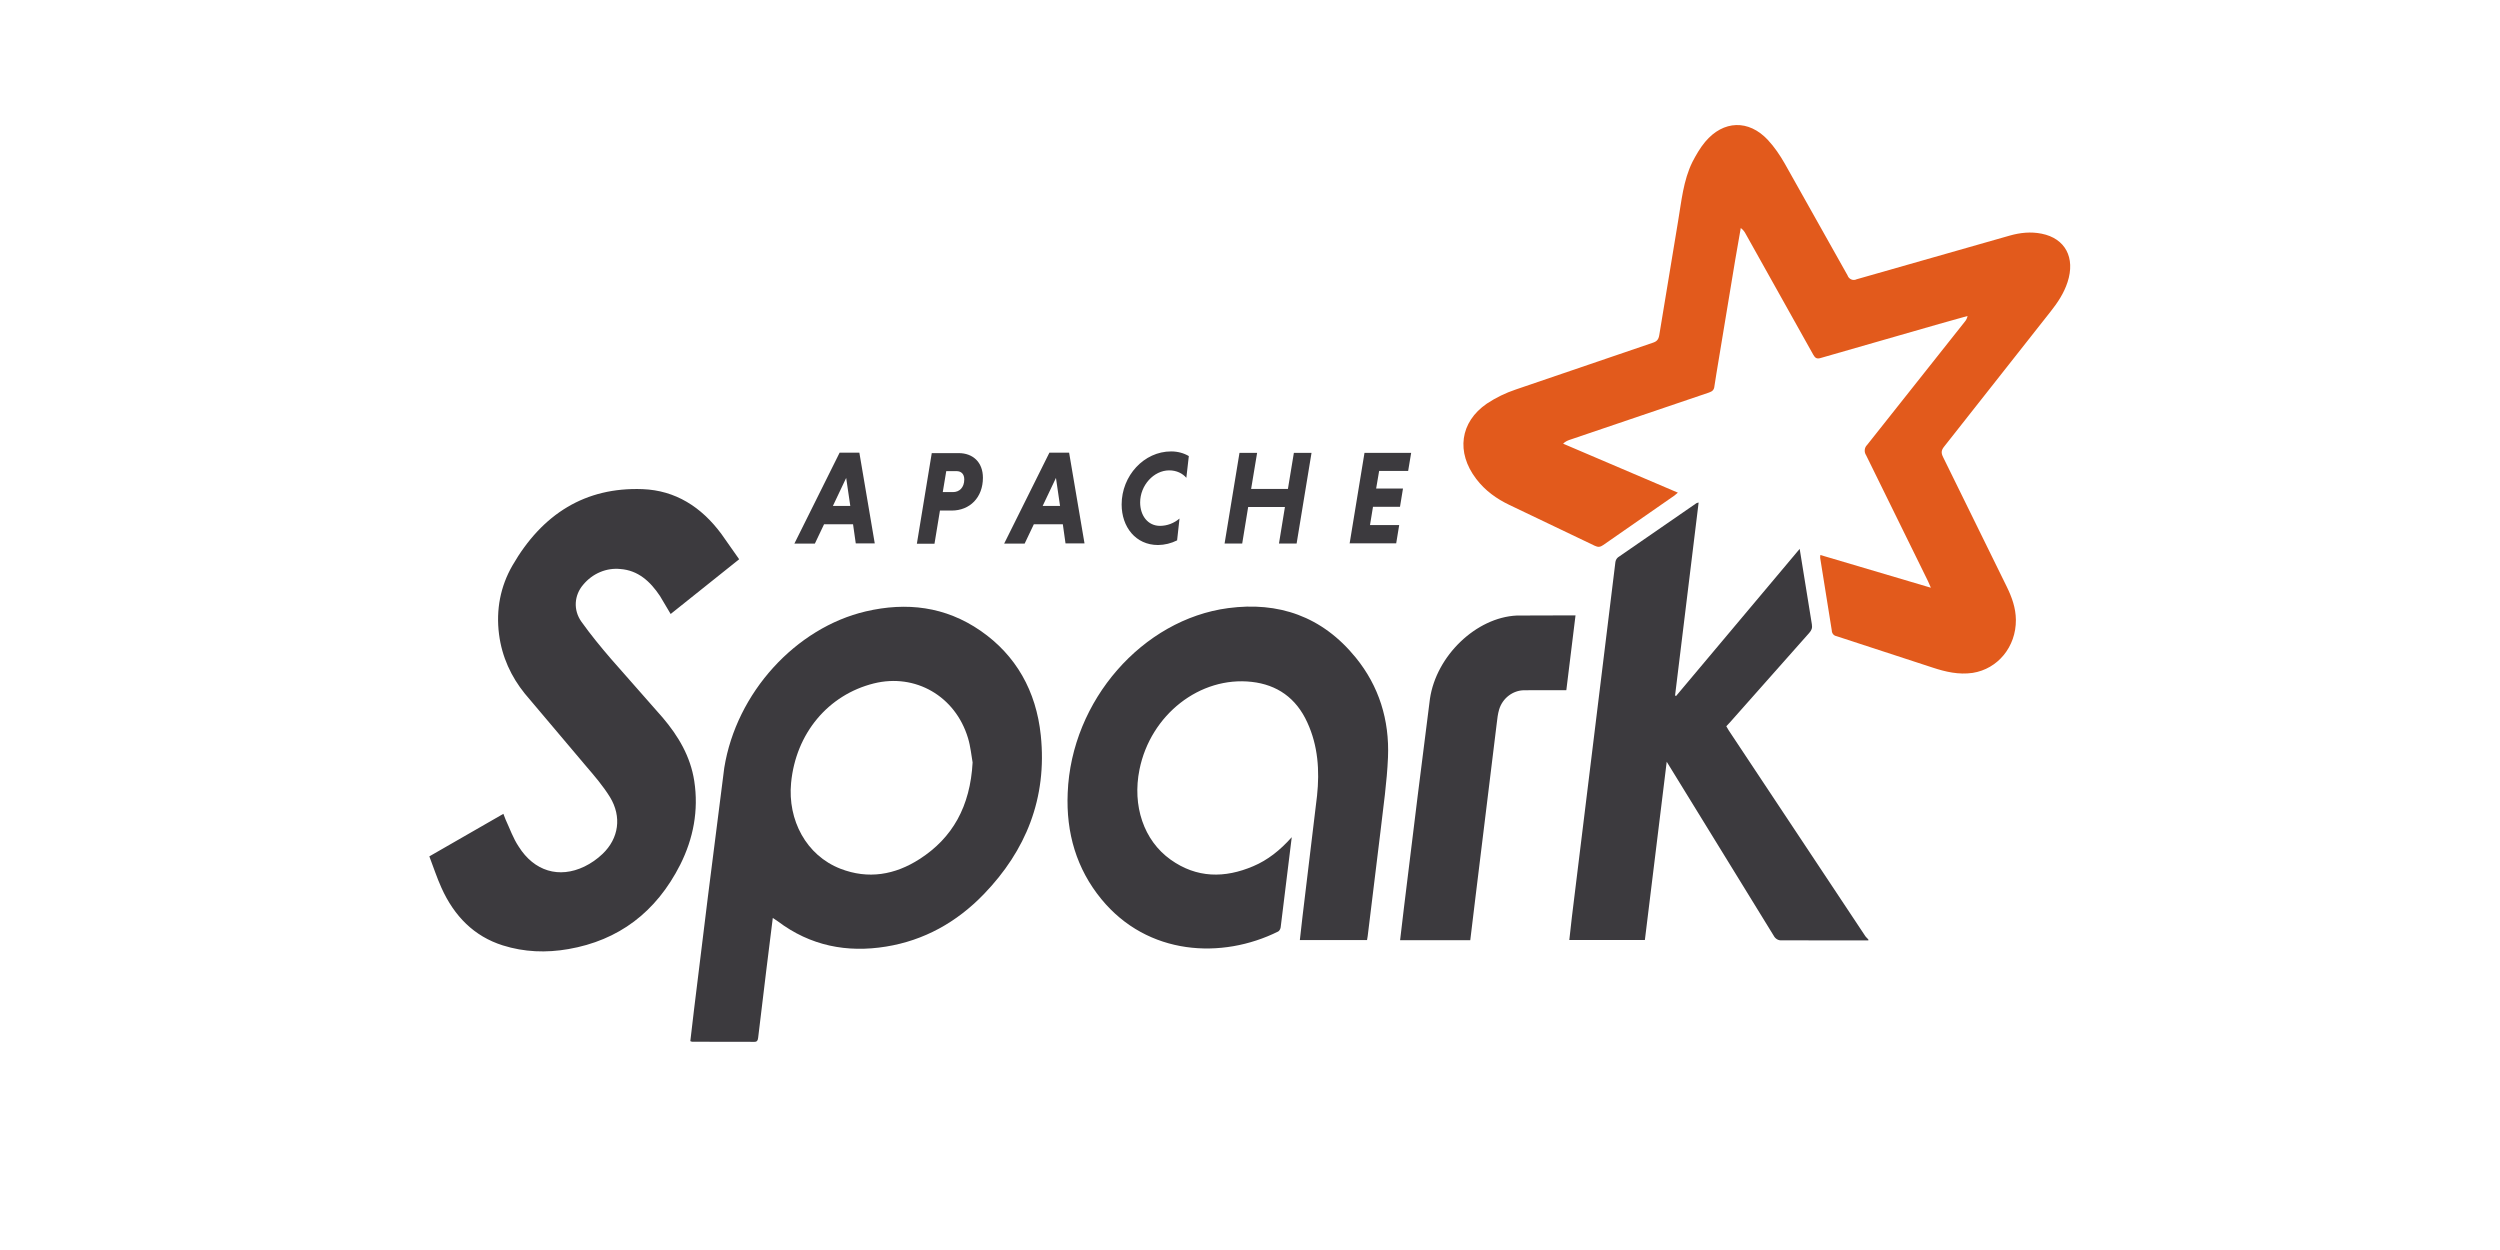
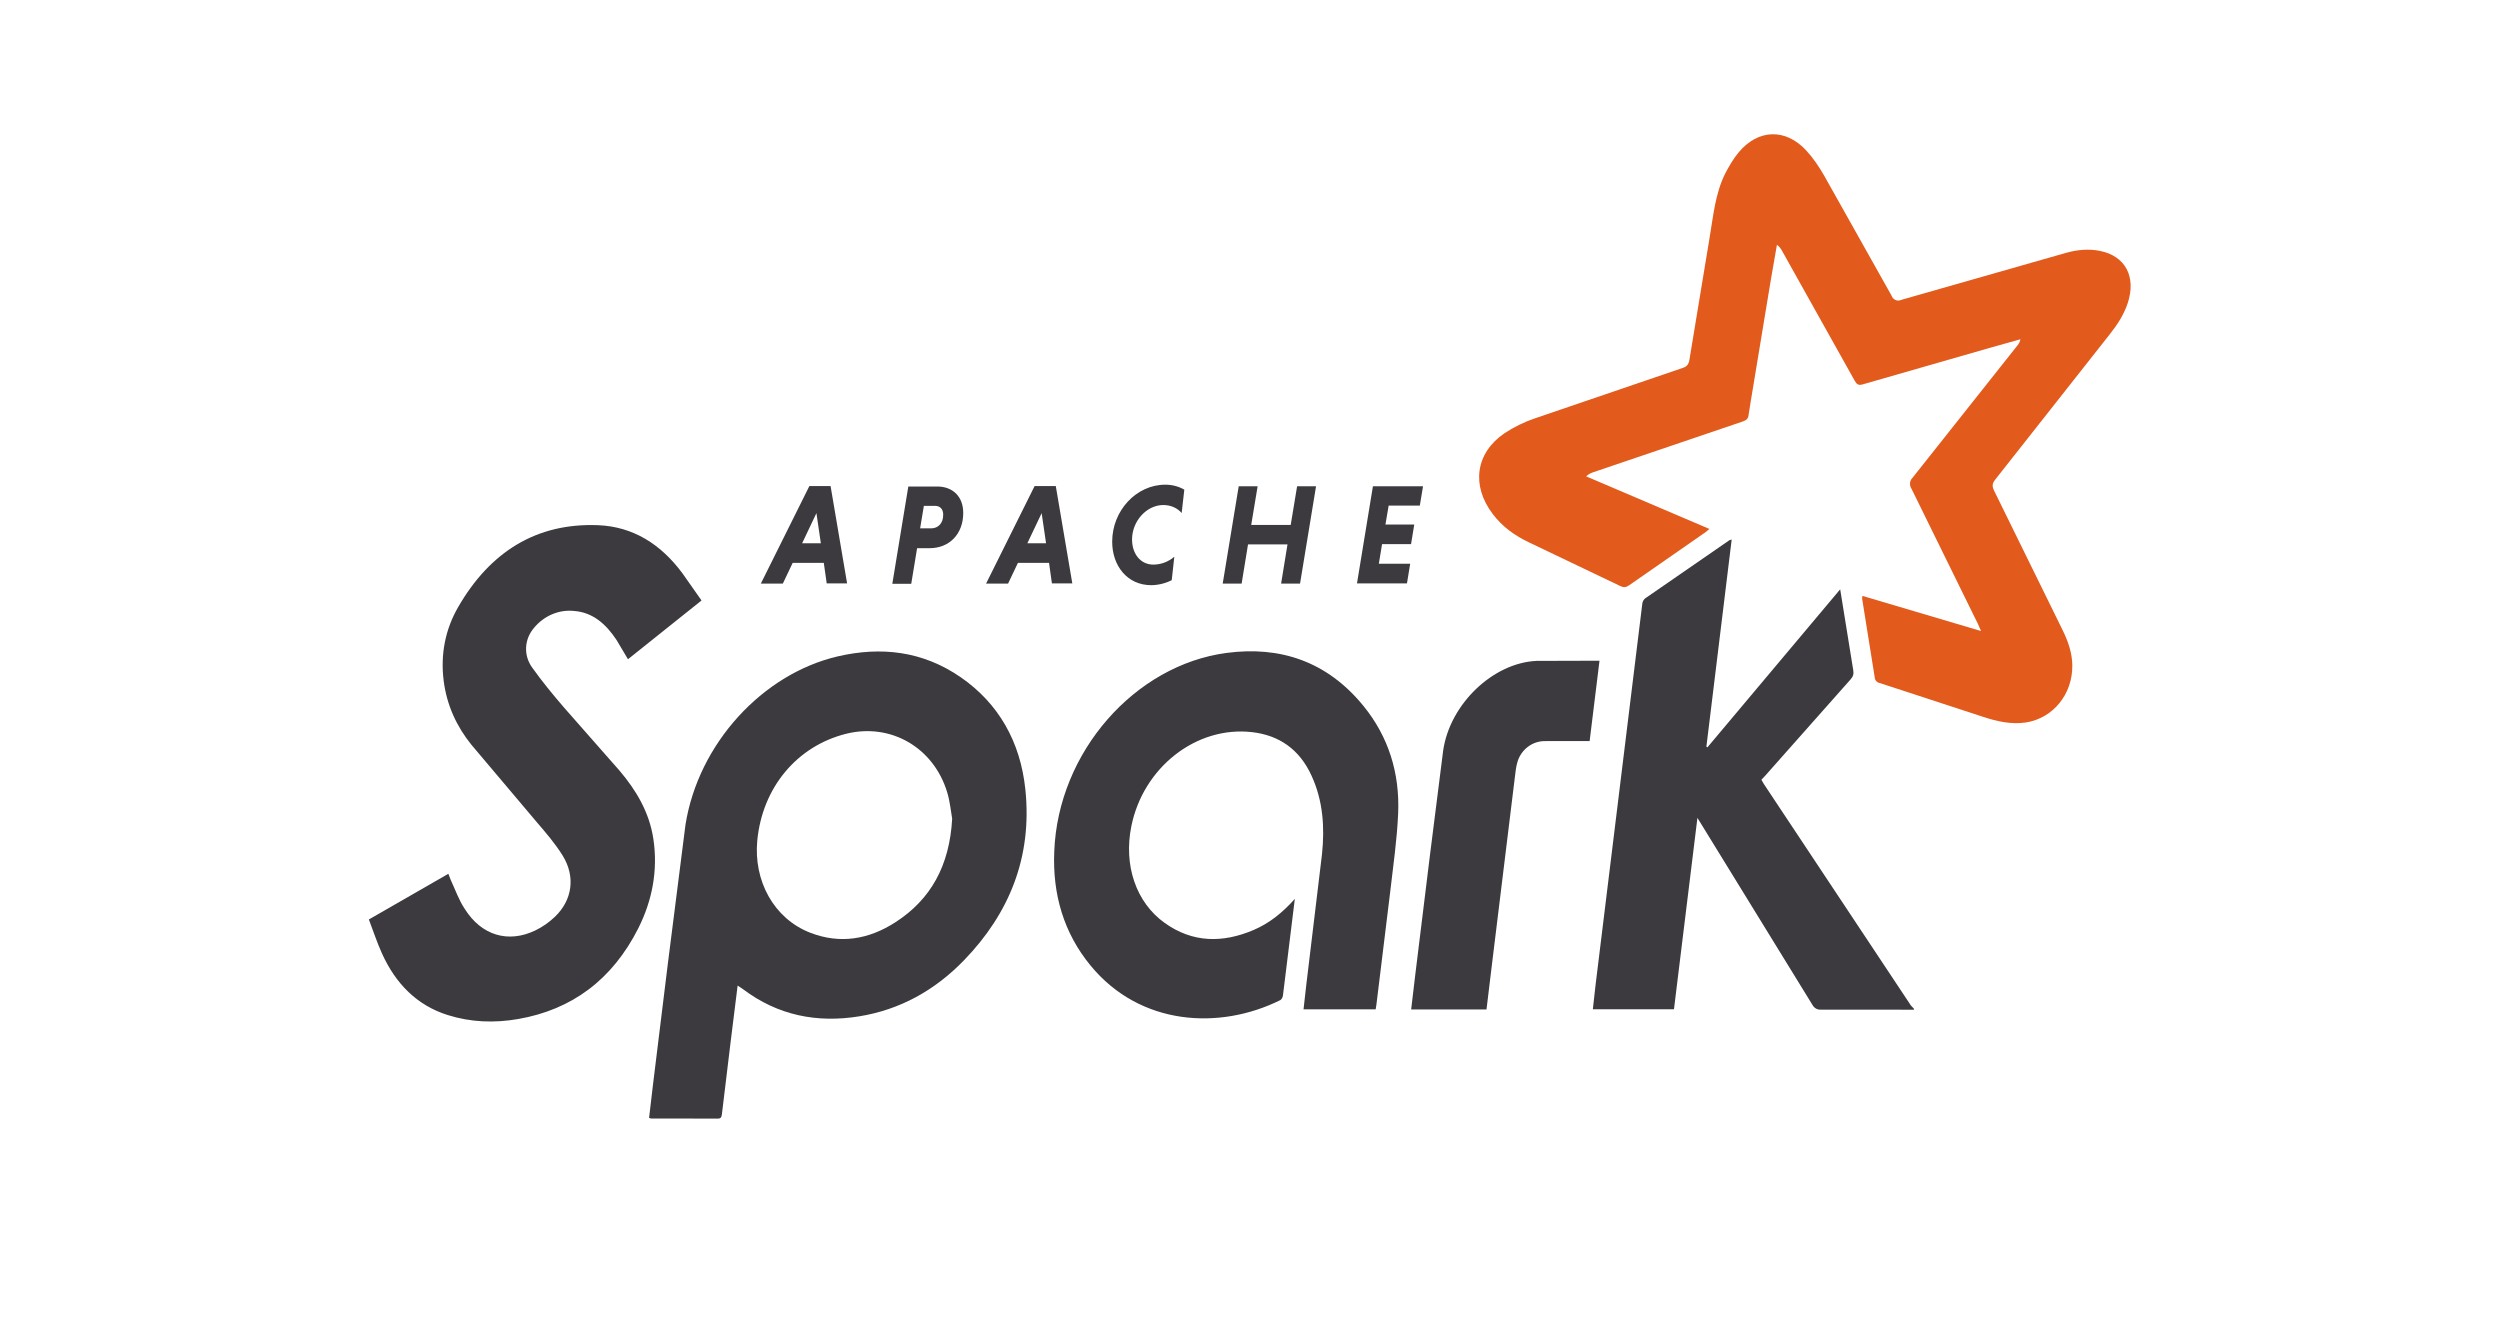
- <svg xmlns="http://www.w3.org/2000/svg" width="150" height="75" viewBox="0 0 95 51" fill="none">
+ <svg xmlns="http://www.w3.org/2000/svg" viewBox="0 0 95 51" fill="none">
  <path fill-rule="evenodd" clip-rule="evenodd" d="M75.276 23.97L75.16 23.707L72.637 18.573C72.594 18.51 72.574 18.431 72.582 18.354C72.589 18.276 72.624 18.204 72.679 18.152L76.669 13.119C76.724 13.055 76.76 12.977 76.776 12.892L75.611 13.219L70.774 14.609C70.624 14.652 70.556 14.605 70.481 14.472L67.724 9.543C67.676 9.447 67.607 9.364 67.523 9.303L67.295 10.615L66.528 15.251L66.449 15.752C66.436 15.911 66.36 15.97 66.226 16.016L60.529 17.95C60.453 17.978 60.364 18.015 60.275 18.102L64.957 20.1L64.82 20.216L61.908 22.24C61.792 22.322 61.7 22.332 61.57 22.269L58.084 20.602C57.562 20.352 57.094 20.02 56.729 19.539C55.902 18.454 56.066 17.22 57.166 16.466C57.535 16.223 57.93 16.03 58.343 15.892L63.939 13.983C64.096 13.931 64.168 13.855 64.198 13.672L64.964 9.037C65.103 8.219 65.177 7.364 65.551 6.607C65.703 6.316 65.867 6.031 66.071 5.787C66.812 4.904 67.847 4.87 68.63 5.711C68.894 5.995 69.122 6.33 69.318 6.674L71.877 11.23C71.89 11.268 71.91 11.303 71.937 11.333C71.963 11.362 71.995 11.385 72.03 11.4C72.066 11.416 72.103 11.423 72.141 11.422C72.18 11.421 72.217 11.411 72.251 11.394L78.495 9.613C78.925 9.49 79.36 9.446 79.801 9.535C80.762 9.728 81.181 10.514 80.856 11.51C80.709 11.963 80.453 12.347 80.166 12.709L75.818 18.225C75.698 18.375 75.696 18.483 75.778 18.65L78.378 23.942C78.585 24.365 78.743 24.803 78.748 25.288C78.758 26.392 78.007 27.293 76.986 27.454C76.415 27.536 75.882 27.413 75.347 27.236L71.426 25.954C71.374 25.946 71.327 25.918 71.292 25.876C71.257 25.834 71.238 25.78 71.237 25.724L70.763 22.761C70.759 22.734 70.766 22.703 70.771 22.644L75.275 23.978" fill="#E25A1C" />
  <path fill-rule="evenodd" clip-rule="evenodd" d="M72.73 38.369L69.197 38.366C69.131 38.372 69.064 38.358 69.006 38.324C68.947 38.29 68.899 38.238 68.867 38.176L64.502 31.079L63.611 38.351H60.528L60.634 37.406L62.408 22.935C62.419 22.857 62.457 22.787 62.515 22.739L65.713 20.531C65.728 20.521 65.751 20.519 65.804 20.503L64.843 28.372L64.881 28.4L69.927 22.394L70.424 25.471C70.45 25.621 70.412 25.716 70.319 25.82L67.086 29.468L66.933 29.631L67.032 29.8L72.606 38.196C72.64 38.247 72.688 38.278 72.73 38.332V38.376M36.181 31.101C36.134 30.843 36.101 30.464 35.994 30.111C35.478 28.4 33.843 27.462 32.151 27.884C30.295 28.348 28.968 29.915 28.776 31.948C28.634 33.452 29.389 34.901 30.792 35.445C31.922 35.883 33.01 35.7 34.02 35.049C35.361 34.187 36.086 32.906 36.183 31.101L36.181 31.101ZM28.03 37.451L27.766 39.575L27.432 42.343C27.419 42.451 27.389 42.507 27.282 42.507L24.741 42.503C24.722 42.503 24.703 42.492 24.665 42.478L24.819 41.17L25.383 36.58L26.049 31.334C26.541 28.256 28.973 25.612 31.827 24.944C33.481 24.559 35.064 24.738 36.51 25.737C37.95 26.734 38.776 28.189 38.964 30C39.231 32.573 38.349 34.709 36.647 36.475C35.529 37.636 34.192 38.372 32.649 38.621C31.06 38.879 29.565 38.594 28.233 37.588C28.183 37.551 28.131 37.519 28.046 37.462" fill="#3C3A3E" />
  <path fill-rule="evenodd" clip-rule="evenodd" d="M26.649 22.825L23.863 25.051L23.427 24.317C23.028 23.718 22.532 23.27 21.813 23.216C21.53 23.187 21.246 23.23 20.982 23.342C20.718 23.453 20.482 23.63 20.293 23.858C19.928 24.283 19.88 24.886 20.221 25.365C20.597 25.892 21.008 26.393 21.428 26.881L23.541 29.283C24.17 30.024 24.671 30.855 24.826 31.867C25.01 33.07 24.786 34.216 24.256 35.274C23.267 37.231 21.73 38.368 19.69 38.723C18.789 38.88 17.891 38.849 17.011 38.571C15.845 38.203 15.032 37.381 14.511 36.222C14.326 35.813 14.185 35.38 14.017 34.94L17.038 33.204L17.129 33.44C17.301 33.807 17.434 34.2 17.662 34.54C18.293 35.546 19.312 35.853 20.345 35.355C20.614 35.224 20.863 35.051 21.084 34.84C21.749 34.206 21.874 33.322 21.388 32.523C21.105 32.065 20.751 31.653 20.398 31.242L17.912 28.299C17.356 27.61 16.98 26.805 16.861 25.882C16.732 24.874 16.918 23.923 17.407 23.074C18.622 20.965 20.387 19.867 22.722 19.957C24.053 20.009 25.113 20.677 25.935 21.789L26.656 22.815M49.204 34.151L48.751 37.836C48.743 37.898 48.698 37.98 48.65 38.005C46.352 39.148 43.325 38.988 41.438 36.687C40.423 35.451 39.991 33.983 40.062 32.351C40.209 28.571 43.127 25.272 46.61 24.811C48.649 24.541 50.437 25.133 51.818 26.834C52.759 27.992 53.194 29.368 53.13 30.903C53.087 31.912 52.94 32.916 52.823 33.928L52.302 38.19C52.296 38.241 52.286 38.291 52.275 38.354H49.534L49.643 37.389L50.235 32.466C50.344 31.442 50.276 30.426 49.839 29.478C49.382 28.47 48.598 27.937 47.575 27.821C45.458 27.58 43.443 29.16 42.991 31.396C42.692 32.873 43.163 34.289 44.258 35.071C45.325 35.834 46.469 35.837 47.633 35.341C48.223 35.091 48.725 34.694 49.203 34.158M60.782 25.1L60.406 28.161C59.825 28.161 59.255 28.157 58.685 28.162C58.224 28.166 57.802 28.486 57.664 28.95C57.61 29.131 57.589 29.326 57.566 29.522L56.703 36.573L56.487 38.36H53.624L53.781 37.034L54.342 32.466L54.841 28.515C55.098 26.755 56.729 25.192 58.383 25.114L60.78 25.107" fill="#3C3A3E" />
  <path d="M30.482 20.643H31.192L31.024 19.499L30.482 20.643ZM31.303 21.389H30.122L29.747 22.178H28.911L30.756 18.47H31.562L32.19 22.17H31.415L31.303 21.381" fill="#3C3A3E" />
  <path d="M35.527 19.222H35.107L34.965 20.077H35.386C35.639 20.077 35.842 19.897 35.842 19.56C35.842 19.337 35.715 19.222 35.527 19.222ZM34.509 18.487H35.613C36.192 18.487 36.603 18.856 36.603 19.492C36.603 20.292 36.076 20.831 35.326 20.831H34.85L34.627 22.185H33.908L34.516 18.486" fill="#3C3A3E" />
  <path d="M39.04 20.643H39.75L39.583 19.499L39.04 20.643ZM39.861 21.389H38.681L38.306 22.178H37.47L39.315 18.47H40.12L40.748 22.17H39.973L39.862 21.381" fill="#3C3A3E" />
  <path d="M44.528 22.046C44.284 22.169 44.017 22.234 43.748 22.237C42.836 22.237 42.263 21.501 42.263 20.583C42.263 19.408 43.176 18.418 44.281 18.418C44.555 18.418 44.802 18.488 45.004 18.608L44.903 19.495C44.75 19.316 44.507 19.191 44.204 19.191C43.575 19.191 43.018 19.8 43.018 20.499C43.018 21.038 43.332 21.455 43.829 21.455C44.118 21.454 44.398 21.349 44.624 21.156L44.527 22.037M48.925 20.686H47.425L47.182 22.176H46.463L47.071 18.477H47.79L47.546 19.948H49.047L49.29 18.477H50.01L49.402 22.176H48.682L48.925 20.686ZM51.564 22.177L52.171 18.478H54.075L53.953 19.213H52.769L52.647 19.931H53.742L53.62 20.677H52.518L52.396 21.422H53.587L53.465 22.168H51.555" fill="#3C3A3E" />
</svg>
